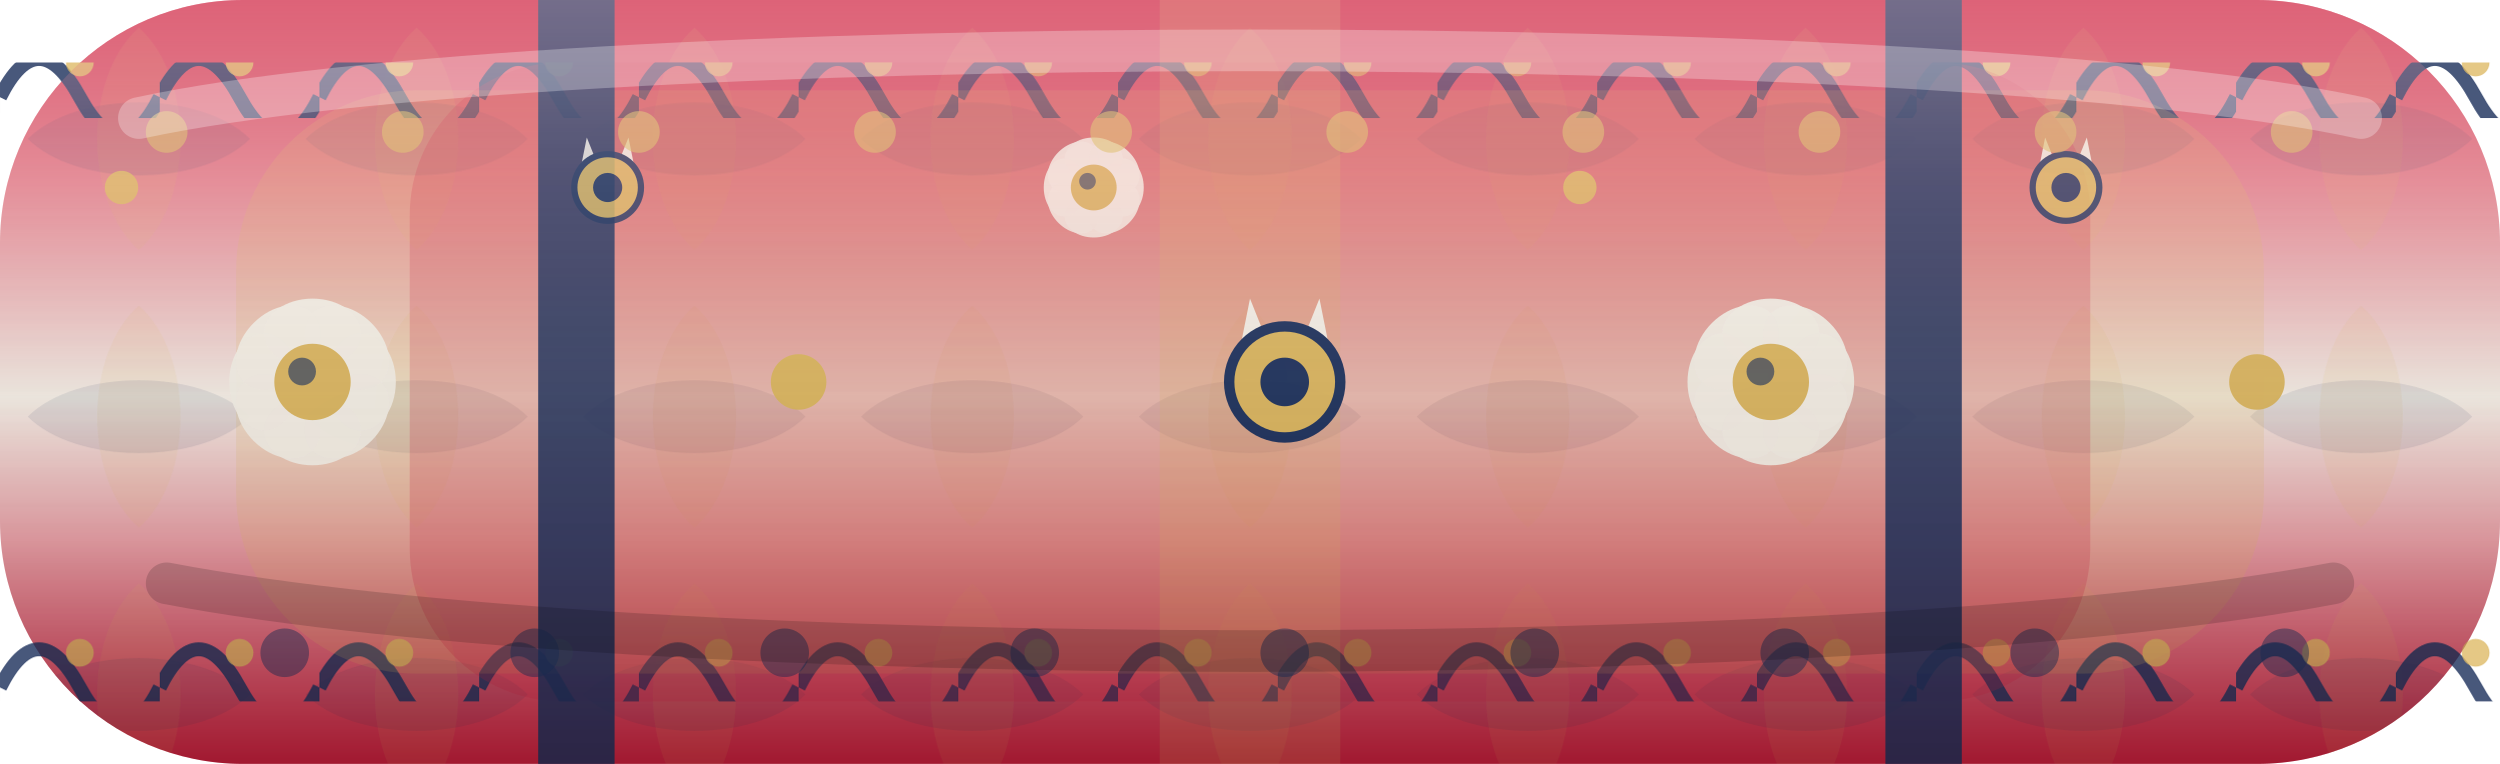
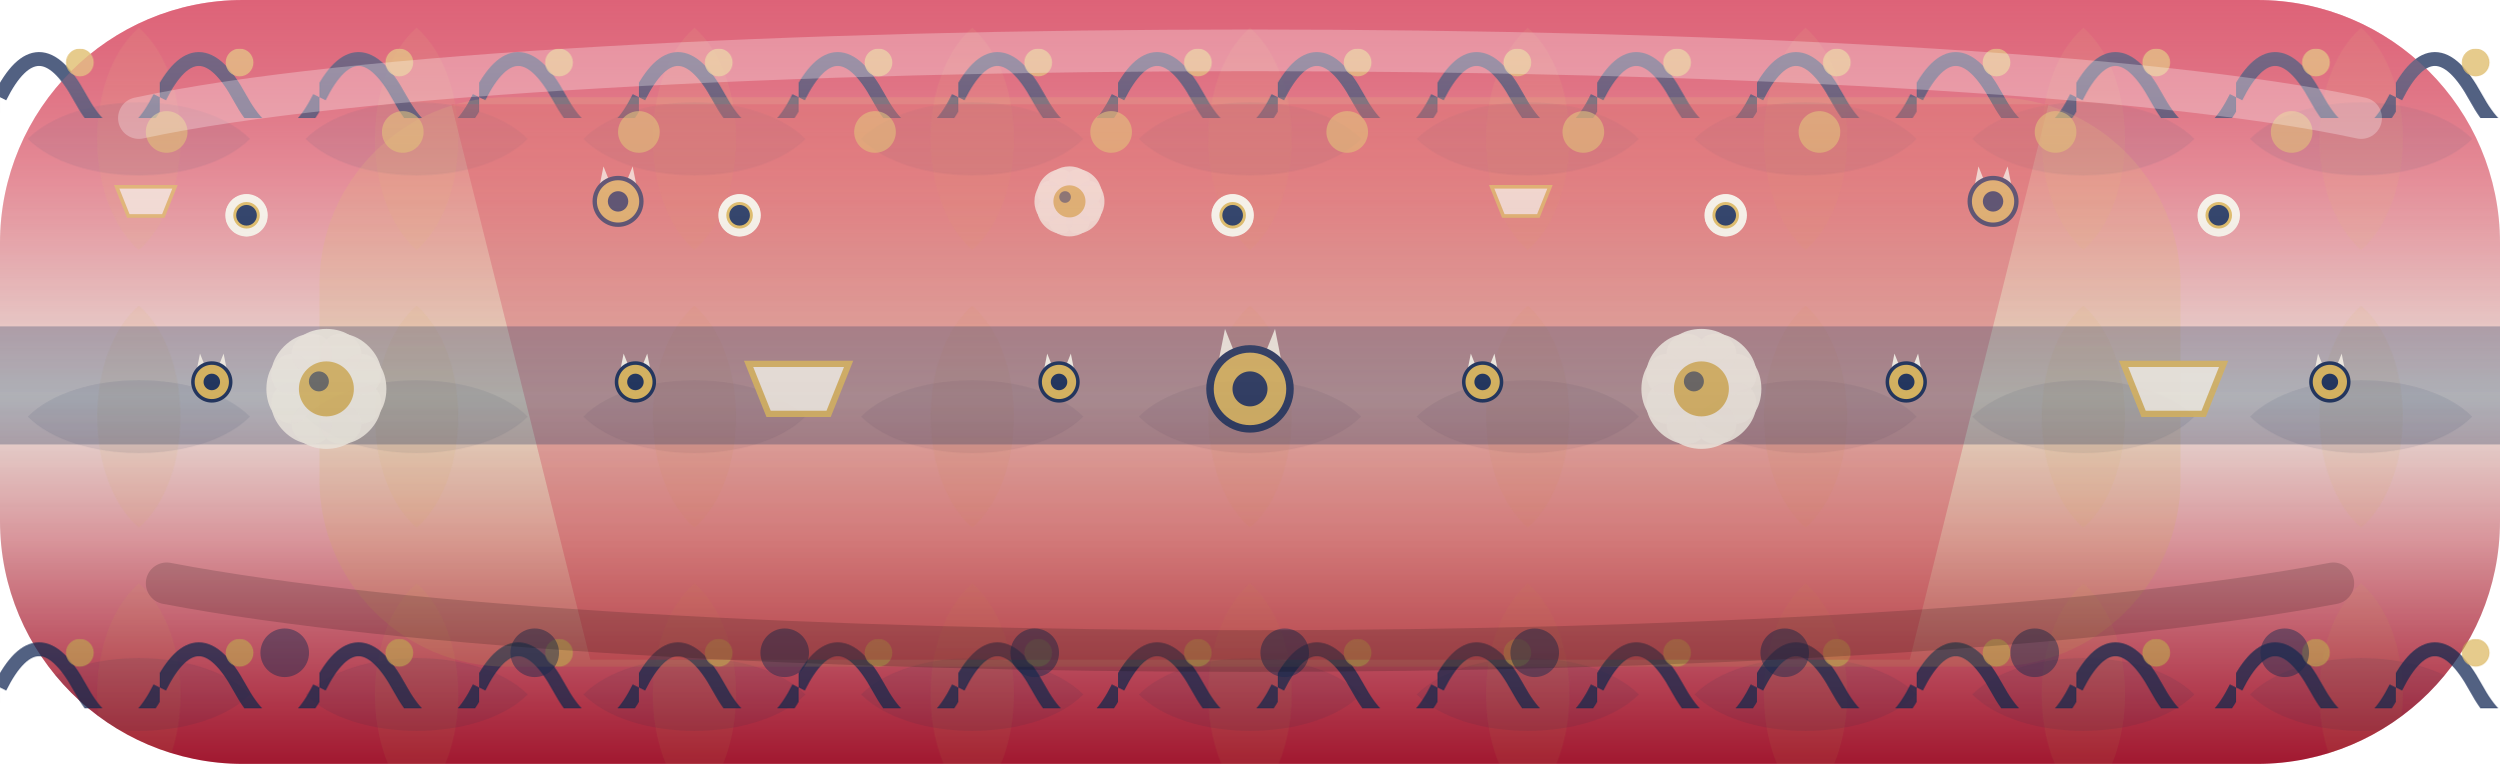
<svg xmlns="http://www.w3.org/2000/svg" width="720" height="220" viewBox="0 0 720 220">
  <defs>
    <linearGradient id="bg" x1="0" y1="0" x2="0" y2="1">
      <stop offset="0%" stop-color="#cf203e" />
      <stop offset="52%" stop-color="#f6f0e7" />
      <stop offset="100%" stop-color="#cf203e" />
    </linearGradient>
    <linearGradient id="satin" x1="0" y1="0" x2="0" y2="1">
      <stop offset="0%" stop-color="rgba(255,255,255,0.30)" />
      <stop offset="24%" stop-color="rgba(255,255,255,0.12)" />
      <stop offset="70%" stop-color="rgba(0,0,0,0.06)" />
      <stop offset="100%" stop-color="rgba(0,0,0,0.22)" />
    </linearGradient>
    <pattern id="brocade-mayday3" width="80" height="80" patternUnits="userSpaceOnUse">
      <path d="M 40 8 C 56 22, 56 58, 40 72 C 24 58, 24 22, 40 8 Z" fill="#dcb75f" opacity="0.10" />
      <path d="M 8 40 C 22 26, 58 26, 72 40 C 58 54, 22 54, 8 40 Z" fill="#1d315d" opacity="0.10" />
    </pattern>
    <pattern id="trim-mayday3" width="46" height="34" patternUnits="userSpaceOnUse">
      <path d="M 0 28 Q 11 6 23 28 T 46 28" stroke="#1d315d" stroke-width="4" fill="none" opacity="0.85" />
      <circle cx="23" cy="18" r="4" fill="#dcb75f" opacity="0.8" />
    </pattern>
  </defs>
  <rect width="720" height="220" rx="70" fill="url(#bg)" />
  <rect x="0" y="0" width="720" height="220" rx="70" fill="url(#brocade-mayday3)" />
-   <rect x="0" y="18" width="720" height="24" fill="url(#trim-mayday3)" opacity="0.95" />
-   <rect x="0" y="178" width="720" height="24" fill="url(#trim-mayday3)" opacity="0.95" />
-   <rect x="68" y="26" width="584" height="168" rx="52" fill="#dcb75f" opacity="0.18" />
-   <rect x="118" y="18" width="484" height="184" rx="44" fill="#cf203e" opacity="0.22" />
-   <rect x="155" y="0" width="22" height="220" fill="#1d315d" opacity="0.85" />
-   <rect x="543" y="0" width="22" height="220" fill="#1d315d" opacity="0.85" />
-   <rect x="334" y="0" width="52" height="220" fill="#dcb75f" opacity="0.18" />
-   <g opacity="0.98">
-     <g transform="translate(90 110)">
-       <ellipse cx="14" cy="0" rx="10" ry="14" fill="#f6f0e7" opacity="0.95" transform="rotate(0 14 0)" />
-       <ellipse cx="9.899" cy="9.899" rx="10" ry="14" fill="#f6f0e7" opacity="0.95" transform="rotate(45 9.899495 9.899495)" />
-       <ellipse cx="8.572527594031472e-16" cy="14" rx="10" ry="14" fill="#f6f0e7" opacity="0.95" transform="rotate(90 8.572527594031472e-16 14)" />
-       <ellipse cx="-9.899" cy="9.899" rx="10" ry="14" fill="#f6f0e7" opacity="0.95" transform="rotate(135 -9.899495 9.899495)" />
-       <ellipse cx="-14" cy="1.7145055188062944e-15" rx="10" ry="14" fill="#f6f0e7" opacity="0.95" transform="rotate(180 -14 1.7145055188062944e-15)" />
-       <ellipse cx="-9.899" cy="-9.899" rx="10" ry="14" fill="#f6f0e7" opacity="0.95" transform="rotate(225 -9.899495 -9.899495)" />
-       <ellipse cx="-2.5717582782094417e-15" cy="-14" rx="10" ry="14" fill="#f6f0e7" opacity="0.95" transform="rotate(270 -2.5717582782094417e-15 -14)" />
-       <ellipse cx="9.899" cy="-9.899" rx="10" ry="14" fill="#f6f0e7" opacity="0.95" transform="rotate(315 9.899495 -9.899495)" />
-       <circle cx="0" cy="0" r="11" fill="#dcb75f" />
-       <circle cx="-3" cy="-3" r="4" fill="#1d315d" opacity="0.65" />
-     </g>
-     <circle cx="230" cy="110" r="8" fill="#dcb75f" />
-     <g transform="translate(370 110)">
-       <path d="M -10 -24 L -2 -4 L -14 -4 Z M 10 -24 L 2 -4 L 14 -4 Z" fill="#f6f0e7" />
-       <circle r="16" fill="#dcb75f" stroke="#1d315d" stroke-width="3" />
-       <circle r="7" fill="#1d315d" />
-     </g>
-     <g transform="translate(510 110)">
-       <ellipse cx="14" cy="0" rx="10" ry="14" fill="#f6f0e7" opacity="0.95" transform="rotate(0 14 0)" />
-       <ellipse cx="9.899" cy="9.899" rx="10" ry="14" fill="#f6f0e7" opacity="0.95" transform="rotate(45 9.899495 9.899495)" />
-       <ellipse cx="8.572527594031472e-16" cy="14" rx="10" ry="14" fill="#f6f0e7" opacity="0.95" transform="rotate(90 8.572527594031472e-16 14)" />
-       <ellipse cx="-9.899" cy="9.899" rx="10" ry="14" fill="#f6f0e7" opacity="0.95" transform="rotate(135 -9.899495 9.899495)" />
-       <ellipse cx="-14" cy="1.7145055188062944e-15" rx="10" ry="14" fill="#f6f0e7" opacity="0.95" transform="rotate(180 -14 1.7145055188062944e-15)" />
-       <ellipse cx="-9.899" cy="-9.899" rx="10" ry="14" fill="#f6f0e7" opacity="0.95" transform="rotate(225 -9.899495 -9.899495)" />
-       <ellipse cx="-2.5717582782094417e-15" cy="-14" rx="10" ry="14" fill="#f6f0e7" opacity="0.95" transform="rotate(270 -2.5717582782094417e-15 -14)" />
-       <ellipse cx="9.899" cy="-9.899" rx="10" ry="14" fill="#f6f0e7" opacity="0.95" transform="rotate(315 9.899495 -9.899495)" />
-       <circle cx="0" cy="0" r="11" fill="#dcb75f" />
-       <circle cx="-3" cy="-3" r="4" fill="#1d315d" opacity="0.65" />
-     </g>
-     <circle cx="650" cy="110" r="8" fill="#dcb75f" />
-   </g>
-   <g opacity="0.82">
-     <circle cx="35" cy="54" r="4.8" fill="#dcb75f" />
-     <g transform="translate(175 54)">
-       <path d="M -6 -14.4 L -1.2 -2.4 L -8.4 -2.4 Z M 6 -14.4 L 1.2 -2.4 L 8.4 -2.4 Z" fill="#f6f0e7" />
-       <circle r="9.6" fill="#dcb75f" stroke="#1d315d" stroke-width="1.8" />
-       <circle r="4.2" fill="#1d315d" />
-     </g>
-     <g transform="translate(315 54)">
-       <ellipse cx="8.4" cy="0" rx="6" ry="8.4" fill="#f6f0e7" opacity="0.95" transform="rotate(0 8.4 0)" />
-       <ellipse cx="5.94" cy="5.94" rx="6" ry="8.4" fill="#f6f0e7" opacity="0.95" transform="rotate(45 5.939697 5.939697)" />
-       <ellipse cx="5.143516556418883e-16" cy="8.4" rx="6" ry="8.4" fill="#f6f0e7" opacity="0.95" transform="rotate(90 5.143516556418883e-16 8.4)" />
-       <ellipse cx="-5.94" cy="5.94" rx="6" ry="8.4" fill="#f6f0e7" opacity="0.95" transform="rotate(135 -5.939697 5.939697)" />
-       <ellipse cx="-8.4" cy="1.0287033112837766e-15" rx="6" ry="8.4" fill="#f6f0e7" opacity="0.95" transform="rotate(180 -8.4 1.0287033112837766e-15)" />
-       <ellipse cx="-5.94" cy="-5.94" rx="6" ry="8.4" fill="#f6f0e7" opacity="0.95" transform="rotate(225 -5.939697 -5.939697)" />
-       <ellipse cx="-1.5430549669256649e-15" cy="-8.4" rx="6" ry="8.4" fill="#f6f0e7" opacity="0.95" transform="rotate(270 -1.5430549669256649e-15 -8.4)" />
-       <ellipse cx="5.94" cy="-5.94" rx="6" ry="8.4" fill="#f6f0e7" opacity="0.95" transform="rotate(315 5.939697 -5.939697)" />
-       <circle cx="0" cy="0" r="6.6" fill="#dcb75f" />
-       <circle cx="-1.8" cy="-1.8" r="2.4" fill="#1d315d" opacity="0.65" />
-     </g>
-     <circle cx="455" cy="54" r="4.8" fill="#dcb75f" />
-     <g transform="translate(595 54)">
-       <path d="M -6 -14.4 L -1.2 -2.4 L -8.4 -2.4 Z M 6 -14.4 L 1.2 -2.4 L 8.4 -2.4 Z" fill="#f6f0e7" />
-       <circle r="9.6" fill="#dcb75f" stroke="#1d315d" stroke-width="1.8" />
-       <circle r="4.2" fill="#1d315d" />
+   <rect x="0" y="14" width="720" height="22" fill="url(#trim-mayday3)" opacity="0.90" />
+   <rect x="0" y="184" width="720" height="22" fill="url(#trim-mayday3)" opacity="0.90" />
+   <rect x="92" y="28" width="536" height="164" rx="54" fill="#dcb75f" opacity="0.18" />
+   <path d="M 130 30 L 590 30 L 550 190 L 170 190 Z" fill="#cf203e" opacity="0.26" />
+   <rect x="0" y="94" width="720" height="34" fill="#1d315d" opacity="0.30" />
+   <g transform="translate(61 110)">
+     <path d="M -3.4 -8.16 L -0.68 -1.36 L -4.76 -1.36 Z M 3.4 -8.16 L 0.68 -1.36 L 4.76 -1.36 Z" fill="#f6f0e7" />
+     <circle r="5.44" fill="#dcb75f" stroke="#1d315d" stroke-width="1.02" />
+     <circle r="2.38" fill="#1d315d" />
+   </g>
+   <g transform="translate(183 110)">
+     <path d="M -3.4 -8.16 L -0.68 -1.36 L -4.76 -1.36 Z M 3.4 -8.16 L 0.68 -1.36 L 4.76 -1.36 Z" fill="#f6f0e7" />
+     <circle r="5.44" fill="#dcb75f" stroke="#1d315d" stroke-width="1.02" />
+     <circle r="2.38" fill="#1d315d" />
+   </g>
+   <g transform="translate(305 110)">
+     <path d="M -3.4 -8.16 L -0.68 -1.36 L -4.76 -1.36 Z M 3.4 -8.16 L 0.68 -1.36 L 4.76 -1.36 Z" fill="#f6f0e7" />
+     <circle r="5.44" fill="#dcb75f" stroke="#1d315d" stroke-width="1.02" />
+     <circle r="2.38" fill="#1d315d" />
+   </g>
+   <g transform="translate(427 110)">
+     <path d="M -3.4 -8.16 L -0.68 -1.36 L -4.76 -1.36 Z M 3.4 -8.16 L 0.68 -1.36 L 4.76 -1.36 Z" fill="#f6f0e7" />
+     <circle r="5.44" fill="#dcb75f" stroke="#1d315d" stroke-width="1.02" />
+     <circle r="2.38" fill="#1d315d" />
+   </g>
+   <g transform="translate(549 110)">
+     <path d="M -3.4 -8.16 L -0.68 -1.36 L -4.76 -1.36 Z M 3.4 -8.16 L 0.68 -1.36 L 4.76 -1.36 Z" fill="#f6f0e7" />
+     <circle r="5.44" fill="#dcb75f" stroke="#1d315d" stroke-width="1.02" />
+     <circle r="2.38" fill="#1d315d" />
+   </g>
+   <g transform="translate(671 110)">
+     <path d="M -3.4 -8.16 L -0.68 -1.36 L -4.76 -1.36 Z M 3.4 -8.16 L 0.68 -1.36 L 4.76 -1.36 Z" fill="#f6f0e7" />
+     <circle r="5.44" fill="#dcb75f" stroke="#1d315d" stroke-width="1.02" />
+     <circle r="2.38" fill="#1d315d" />
+   </g>
+   <g transform="translate(71 62)">
+     <ellipse cx="4.08" cy="0" rx="2.04" ry="3.4" fill="#f6f0e7" transform="rotate(0 4.08 0)" />
+     <ellipse cx="3.301" cy="2.398" rx="2.04" ry="3.4" fill="#f6f0e7" transform="rotate(36 3.300789 2.398164)" />
+     <ellipse cx="1.261" cy="3.88" rx="2.04" ry="3.4" fill="#f6f0e7" transform="rotate(72 1.260789 3.880311)" />
+     <ellipse cx="-1.261" cy="3.88" rx="2.04" ry="3.4" fill="#f6f0e7" transform="rotate(108 -1.260789 3.880311)" />
+     <ellipse cx="-3.301" cy="2.398" rx="2.04" ry="3.4" fill="#f6f0e7" transform="rotate(144 -3.300789 2.398164)" />
+     <ellipse cx="-4.08" cy="4.996558940521201e-16" rx="2.04" ry="3.4" fill="#f6f0e7" transform="rotate(180 -4.08 4.996558940521201e-16)" />
+     <ellipse cx="-3.301" cy="-2.398" rx="2.04" ry="3.4" fill="#f6f0e7" transform="rotate(216 -3.300789 -2.398164)" />
+     <ellipse cx="-1.261" cy="-3.88" rx="2.04" ry="3.4" fill="#f6f0e7" transform="rotate(252 -1.260789 -3.880311)" />
+     <ellipse cx="1.261" cy="-3.88" rx="2.04" ry="3.4" fill="#f6f0e7" transform="rotate(288 1.260789 -3.880311)" />
+     <ellipse cx="3.301" cy="-2.398" rx="2.04" ry="3.4" fill="#f6f0e7" transform="rotate(324 3.300789 -2.398164)" />
+     <circle r="3.4" fill="#1d315d" stroke="#dcb75f" stroke-width="0.85" />
+   </g>
+   <g transform="translate(213 62)">
+     <ellipse cx="4.08" cy="0" rx="2.04" ry="3.4" fill="#f6f0e7" transform="rotate(0 4.08 0)" />
+     <ellipse cx="3.301" cy="2.398" rx="2.04" ry="3.4" fill="#f6f0e7" transform="rotate(36 3.300789 2.398164)" />
+     <ellipse cx="1.261" cy="3.88" rx="2.04" ry="3.4" fill="#f6f0e7" transform="rotate(72 1.260789 3.880311)" />
+     <ellipse cx="-1.261" cy="3.88" rx="2.04" ry="3.4" fill="#f6f0e7" transform="rotate(108 -1.260789 3.880311)" />
+     <ellipse cx="-3.301" cy="2.398" rx="2.04" ry="3.4" fill="#f6f0e7" transform="rotate(144 -3.300789 2.398164)" />
+     <ellipse cx="-4.08" cy="4.996558940521201e-16" rx="2.04" ry="3.4" fill="#f6f0e7" transform="rotate(180 -4.08 4.996558940521201e-16)" />
+     <ellipse cx="-3.301" cy="-2.398" rx="2.04" ry="3.4" fill="#f6f0e7" transform="rotate(216 -3.300789 -2.398164)" />
+     <ellipse cx="-1.261" cy="-3.88" rx="2.04" ry="3.4" fill="#f6f0e7" transform="rotate(252 -1.260789 -3.880311)" />
+     <ellipse cx="1.261" cy="-3.88" rx="2.04" ry="3.4" fill="#f6f0e7" transform="rotate(288 1.260789 -3.880311)" />
+     <ellipse cx="3.301" cy="-2.398" rx="2.04" ry="3.4" fill="#f6f0e7" transform="rotate(324 3.300789 -2.398164)" />
+     <circle r="3.4" fill="#1d315d" stroke="#dcb75f" stroke-width="0.85" />
+   </g>
+   <g transform="translate(355 62)">
+     <ellipse cx="4.08" cy="0" rx="2.04" ry="3.4" fill="#f6f0e7" transform="rotate(0 4.08 0)" />
+     <ellipse cx="3.301" cy="2.398" rx="2.04" ry="3.4" fill="#f6f0e7" transform="rotate(36 3.300789 2.398164)" />
+     <ellipse cx="1.261" cy="3.88" rx="2.04" ry="3.4" fill="#f6f0e7" transform="rotate(72 1.260789 3.880311)" />
+     <ellipse cx="-1.261" cy="3.88" rx="2.04" ry="3.4" fill="#f6f0e7" transform="rotate(108 -1.260789 3.880311)" />
+     <ellipse cx="-3.301" cy="2.398" rx="2.04" ry="3.4" fill="#f6f0e7" transform="rotate(144 -3.300789 2.398164)" />
+     <ellipse cx="-4.08" cy="4.996558940521201e-16" rx="2.04" ry="3.4" fill="#f6f0e7" transform="rotate(180 -4.08 4.996558940521201e-16)" />
+     <ellipse cx="-3.301" cy="-2.398" rx="2.04" ry="3.4" fill="#f6f0e7" transform="rotate(216 -3.300789 -2.398164)" />
+     <ellipse cx="-1.261" cy="-3.88" rx="2.04" ry="3.4" fill="#f6f0e7" transform="rotate(252 -1.260789 -3.880311)" />
+     <ellipse cx="1.261" cy="-3.88" rx="2.04" ry="3.4" fill="#f6f0e7" transform="rotate(288 1.260789 -3.880311)" />
+     <ellipse cx="3.301" cy="-2.398" rx="2.04" ry="3.4" fill="#f6f0e7" transform="rotate(324 3.300789 -2.398164)" />
+     <circle r="3.4" fill="#1d315d" stroke="#dcb75f" stroke-width="0.85" />
+   </g>
+   <g transform="translate(497 62)">
+     <ellipse cx="4.08" cy="0" rx="2.04" ry="3.4" fill="#f6f0e7" transform="rotate(0 4.08 0)" />
+     <ellipse cx="3.301" cy="2.398" rx="2.04" ry="3.4" fill="#f6f0e7" transform="rotate(36 3.300789 2.398164)" />
+     <ellipse cx="1.261" cy="3.88" rx="2.04" ry="3.4" fill="#f6f0e7" transform="rotate(72 1.260789 3.880311)" />
+     <ellipse cx="-1.261" cy="3.88" rx="2.04" ry="3.4" fill="#f6f0e7" transform="rotate(108 -1.260789 3.880311)" />
+     <ellipse cx="-3.301" cy="2.398" rx="2.04" ry="3.4" fill="#f6f0e7" transform="rotate(144 -3.300789 2.398164)" />
+     <ellipse cx="-4.08" cy="4.996558940521201e-16" rx="2.04" ry="3.4" fill="#f6f0e7" transform="rotate(180 -4.08 4.996558940521201e-16)" />
+     <ellipse cx="-3.301" cy="-2.398" rx="2.04" ry="3.4" fill="#f6f0e7" transform="rotate(216 -3.300789 -2.398164)" />
+     <ellipse cx="-1.261" cy="-3.88" rx="2.04" ry="3.4" fill="#f6f0e7" transform="rotate(252 -1.260789 -3.880311)" />
+     <ellipse cx="1.261" cy="-3.88" rx="2.04" ry="3.4" fill="#f6f0e7" transform="rotate(288 1.260789 -3.880311)" />
+     <ellipse cx="3.301" cy="-2.398" rx="2.04" ry="3.4" fill="#f6f0e7" transform="rotate(324 3.300789 -2.398164)" />
+     <circle r="3.4" fill="#1d315d" stroke="#dcb75f" stroke-width="0.85" />
+   </g>
+   <g transform="translate(639 62)">
+     <ellipse cx="4.08" cy="0" rx="2.04" ry="3.4" fill="#f6f0e7" transform="rotate(0 4.08 0)" />
+     <ellipse cx="3.301" cy="2.398" rx="2.04" ry="3.4" fill="#f6f0e7" transform="rotate(36 3.300789 2.398164)" />
+     <ellipse cx="1.261" cy="3.88" rx="2.04" ry="3.4" fill="#f6f0e7" transform="rotate(72 1.260789 3.880311)" />
+     <ellipse cx="-1.261" cy="3.88" rx="2.04" ry="3.4" fill="#f6f0e7" transform="rotate(108 -1.260789 3.880311)" />
+     <ellipse cx="-3.301" cy="2.398" rx="2.04" ry="3.4" fill="#f6f0e7" transform="rotate(144 -3.300789 2.398164)" />
+     <ellipse cx="-4.08" cy="4.996558940521201e-16" rx="2.04" ry="3.4" fill="#f6f0e7" transform="rotate(180 -4.08 4.996558940521201e-16)" />
+     <ellipse cx="-3.301" cy="-2.398" rx="2.04" ry="3.4" fill="#f6f0e7" transform="rotate(216 -3.300789 -2.398164)" />
+     <ellipse cx="-1.261" cy="-3.88" rx="2.04" ry="3.4" fill="#f6f0e7" transform="rotate(252 -1.260789 -3.880311)" />
+     <ellipse cx="1.261" cy="-3.88" rx="2.04" ry="3.4" fill="#f6f0e7" transform="rotate(288 1.260789 -3.880311)" />
+     <ellipse cx="3.301" cy="-2.398" rx="2.04" ry="3.4" fill="#f6f0e7" transform="rotate(324 3.300789 -2.398164)" />
+     <circle r="3.4" fill="#1d315d" stroke="#dcb75f" stroke-width="0.85" />
+   </g>
+   <g opacity="0.74">
+     <g transform="translate(42 58)">
+       <path d="M -8.4 -4.2 L 8.4 -4.2 L 5.04 4.2 L -5.04 4.2 Z" fill="#f6f0e7" stroke="#dcb75f" stroke-width="1.05" />
+     </g>
+     <g transform="translate(178 58)">
+       <path d="M -4.2 -10.08 L -0.84 -1.68 L -5.88 -1.68 Z M 4.2 -10.08 L 0.84 -1.68 L 5.88 -1.68 Z" fill="#f6f0e7" />
+       <circle r="6.72" fill="#dcb75f" stroke="#1d315d" stroke-width="1.26" />
+       <circle r="2.94" fill="#1d315d" />
+     </g>
+     <g transform="translate(308 58)">
+       <ellipse cx="5.88" cy="0" rx="4.2" ry="5.88" fill="#f6f0e7" opacity="0.95" transform="rotate(0 5.88 0)" />
+       <ellipse cx="4.158" cy="4.158" rx="4.2" ry="5.88" fill="#f6f0e7" opacity="0.95" transform="rotate(45 4.157788 4.157788)" />
+       <ellipse cx="3.6004615894932183e-16" cy="5.88" rx="4.2" ry="5.88" fill="#f6f0e7" opacity="0.95" transform="rotate(90 3.6004615894932183e-16 5.88)" />
+       <ellipse cx="-4.158" cy="4.158" rx="4.2" ry="5.88" fill="#f6f0e7" opacity="0.95" transform="rotate(135 -4.157788 4.157788)" />
+       <ellipse cx="-5.88" cy="7.200923178986437e-16" rx="4.2" ry="5.88" fill="#f6f0e7" opacity="0.95" transform="rotate(180 -5.88 7.200923178986437e-16)" />
+       <ellipse cx="-4.158" cy="-4.158" rx="4.2" ry="5.88" fill="#f6f0e7" opacity="0.95" transform="rotate(225 -4.157788 -4.157788)" />
+       <ellipse cx="-1.0801384768479654e-15" cy="-5.88" rx="4.2" ry="5.88" fill="#f6f0e7" opacity="0.95" transform="rotate(270 -1.0801384768479654e-15 -5.88)" />
+       <ellipse cx="4.158" cy="-4.158" rx="4.2" ry="5.88" fill="#f6f0e7" opacity="0.95" transform="rotate(315 4.157788 -4.157788)" />
+       <circle cx="0" cy="0" r="4.62" fill="#dcb75f" />
+       <circle cx="-1.26" cy="-1.26" r="1.68" fill="#1d315d" opacity="0.65" />
+     </g>
+     <g transform="translate(438 58)">
+       <path d="M -8.4 -4.2 L 8.4 -4.2 L 5.04 4.2 L -5.04 4.2 Z" fill="#f6f0e7" stroke="#dcb75f" stroke-width="1.05" />
+     </g>
+     <g transform="translate(574 58)">
+       <path d="M -4.2 -10.08 L -0.84 -1.68 L -5.88 -1.68 Z M 4.2 -10.08 L 0.84 -1.68 L 5.88 -1.68 Z" fill="#f6f0e7" />
+       <circle r="6.72" fill="#dcb75f" stroke="#1d315d" stroke-width="1.26" />
+       <circle r="2.94" fill="#1d315d" />
+     </g>
+   </g>
+   <g opacity="0.88">
+     <g transform="translate(94 112)">
+       <ellipse cx="10.08" cy="0" rx="7.2" ry="10.08" fill="#f6f0e7" opacity="0.95" transform="rotate(0 10.08 0)" />
+       <ellipse cx="7.128" cy="7.128" rx="7.2" ry="10.08" fill="#f6f0e7" opacity="0.95" transform="rotate(45 7.127636 7.127636)" />
+       <ellipse cx="6.17221986770266e-16" cy="10.08" rx="7.2" ry="10.08" fill="#f6f0e7" opacity="0.95" transform="rotate(90 6.17221986770266e-16 10.08)" />
+       <ellipse cx="-7.128" cy="7.128" rx="7.2" ry="10.08" fill="#f6f0e7" opacity="0.95" transform="rotate(135 -7.127636 7.127636)" />
+       <ellipse cx="-10.08" cy="1.234443973540532e-15" rx="7.2" ry="10.08" fill="#f6f0e7" opacity="0.95" transform="rotate(180 -10.08 1.234443973540532e-15)" />
+       <ellipse cx="-7.128" cy="-7.128" rx="7.2" ry="10.08" fill="#f6f0e7" opacity="0.95" transform="rotate(225 -7.127636 -7.127636)" />
+       <ellipse cx="-1.8516659603107977e-15" cy="-10.08" rx="7.2" ry="10.08" fill="#f6f0e7" opacity="0.95" transform="rotate(270 -1.8516659603107977e-15 -10.08)" />
+       <ellipse cx="7.128" cy="-7.128" rx="7.2" ry="10.08" fill="#f6f0e7" opacity="0.95" transform="rotate(315 7.127636 -7.127636)" />
+       <circle cx="0" cy="0" r="7.92" fill="#dcb75f" />
+       <circle cx="-2.16" cy="-2.16" r="2.88" fill="#1d315d" opacity="0.65" />
+     </g>
+     <g transform="translate(230 112)">
+       <path d="M -14.4 -7.2 L 14.4 -7.2 L 8.64 7.2 L -8.64 7.2 Z" fill="#f6f0e7" stroke="#dcb75f" stroke-width="1.8" />
+     </g>
+     <g transform="translate(360 112)">
+       <path d="M -7.2 -17.28 L -1.44 -2.88 L -10.08 -2.88 Z M 7.2 -17.28 L 1.44 -2.88 L 10.08 -2.88 Z" fill="#f6f0e7" />
+       <circle r="11.52" fill="#dcb75f" stroke="#1d315d" stroke-width="2.16" />
+       <circle r="5.04" fill="#1d315d" />
+     </g>
+     <g transform="translate(490 112)">
+       <ellipse cx="10.08" cy="0" rx="7.2" ry="10.08" fill="#f6f0e7" opacity="0.95" transform="rotate(0 10.08 0)" />
+       <ellipse cx="7.128" cy="7.128" rx="7.2" ry="10.08" fill="#f6f0e7" opacity="0.95" transform="rotate(45 7.127636 7.127636)" />
+       <ellipse cx="6.17221986770266e-16" cy="10.08" rx="7.2" ry="10.08" fill="#f6f0e7" opacity="0.95" transform="rotate(90 6.17221986770266e-16 10.08)" />
+       <ellipse cx="-7.128" cy="7.128" rx="7.2" ry="10.08" fill="#f6f0e7" opacity="0.95" transform="rotate(135 -7.127636 7.127636)" />
+       <ellipse cx="-10.08" cy="1.234443973540532e-15" rx="7.2" ry="10.08" fill="#f6f0e7" opacity="0.95" transform="rotate(180 -10.08 1.234443973540532e-15)" />
+       <ellipse cx="-7.128" cy="-7.128" rx="7.2" ry="10.08" fill="#f6f0e7" opacity="0.95" transform="rotate(225 -7.127636 -7.127636)" />
+       <ellipse cx="-1.8516659603107977e-15" cy="-10.08" rx="7.2" ry="10.08" fill="#f6f0e7" opacity="0.95" transform="rotate(270 -1.8516659603107977e-15 -10.08)" />
+       <ellipse cx="7.128" cy="-7.128" rx="7.2" ry="10.08" fill="#f6f0e7" opacity="0.95" transform="rotate(315 7.127636 -7.127636)" />
+       <circle cx="0" cy="0" r="7.92" fill="#dcb75f" />
+       <circle cx="-2.16" cy="-2.16" r="2.88" fill="#1d315d" opacity="0.65" />
+     </g>
+     <g transform="translate(626 112)">
+       <path d="M -14.4 -7.2 L 14.4 -7.2 L 8.64 7.2 L -8.64 7.2 Z" fill="#f6f0e7" stroke="#dcb75f" stroke-width="1.8" />
    </g>
  </g>
  <g opacity="0.82">
    <circle cx="48" cy="38" r="6" fill="#dcb75f" opacity="0.72" />
    <circle cx="116" cy="38" r="6" fill="#dcb75f" opacity="0.72" />
    <circle cx="184" cy="38" r="6" fill="#dcb75f" opacity="0.72" />
    <circle cx="252" cy="38" r="6" fill="#dcb75f" opacity="0.72" />
    <circle cx="320" cy="38" r="6" fill="#dcb75f" opacity="0.72" />
    <circle cx="388" cy="38" r="6" fill="#dcb75f" opacity="0.72" />
    <circle cx="456" cy="38" r="6" fill="#dcb75f" opacity="0.72" />
    <circle cx="524" cy="38" r="6" fill="#dcb75f" opacity="0.72" />
    <circle cx="592" cy="38" r="6" fill="#dcb75f" opacity="0.72" />
    <circle cx="660" cy="38" r="6" fill="#dcb75f" opacity="0.72" />
  </g>
  <g opacity="0.72">
    <circle cx="82" cy="188" r="7" fill="#1d315d" opacity="0.65" />
    <circle cx="154" cy="188" r="7" fill="#1d315d" opacity="0.65" />
    <circle cx="226" cy="188" r="7" fill="#1d315d" opacity="0.65" />
    <circle cx="298" cy="188" r="7" fill="#1d315d" opacity="0.65" />
    <circle cx="370" cy="188" r="7" fill="#1d315d" opacity="0.65" />
    <circle cx="442" cy="188" r="7" fill="#1d315d" opacity="0.65" />
    <circle cx="514" cy="188" r="7" fill="#1d315d" opacity="0.65" />
    <circle cx="586" cy="188" r="7" fill="#1d315d" opacity="0.65" />
    <circle cx="658" cy="188" r="7" fill="#1d315d" opacity="0.65" />
  </g>
  <rect x="0" y="0" width="720" height="220" rx="70" fill="url(#satin)" />
  <path d="M 40 34 C 160 8, 560 8, 680 34" stroke="rgba(255,255,255,0.28)" stroke-width="12" stroke-linecap="round" fill="none" />
  <path d="M 48 168 C 184 194, 536 194, 672 168" stroke="rgba(0,0,0,0.16)" stroke-width="12" stroke-linecap="round" fill="none" />
</svg>
